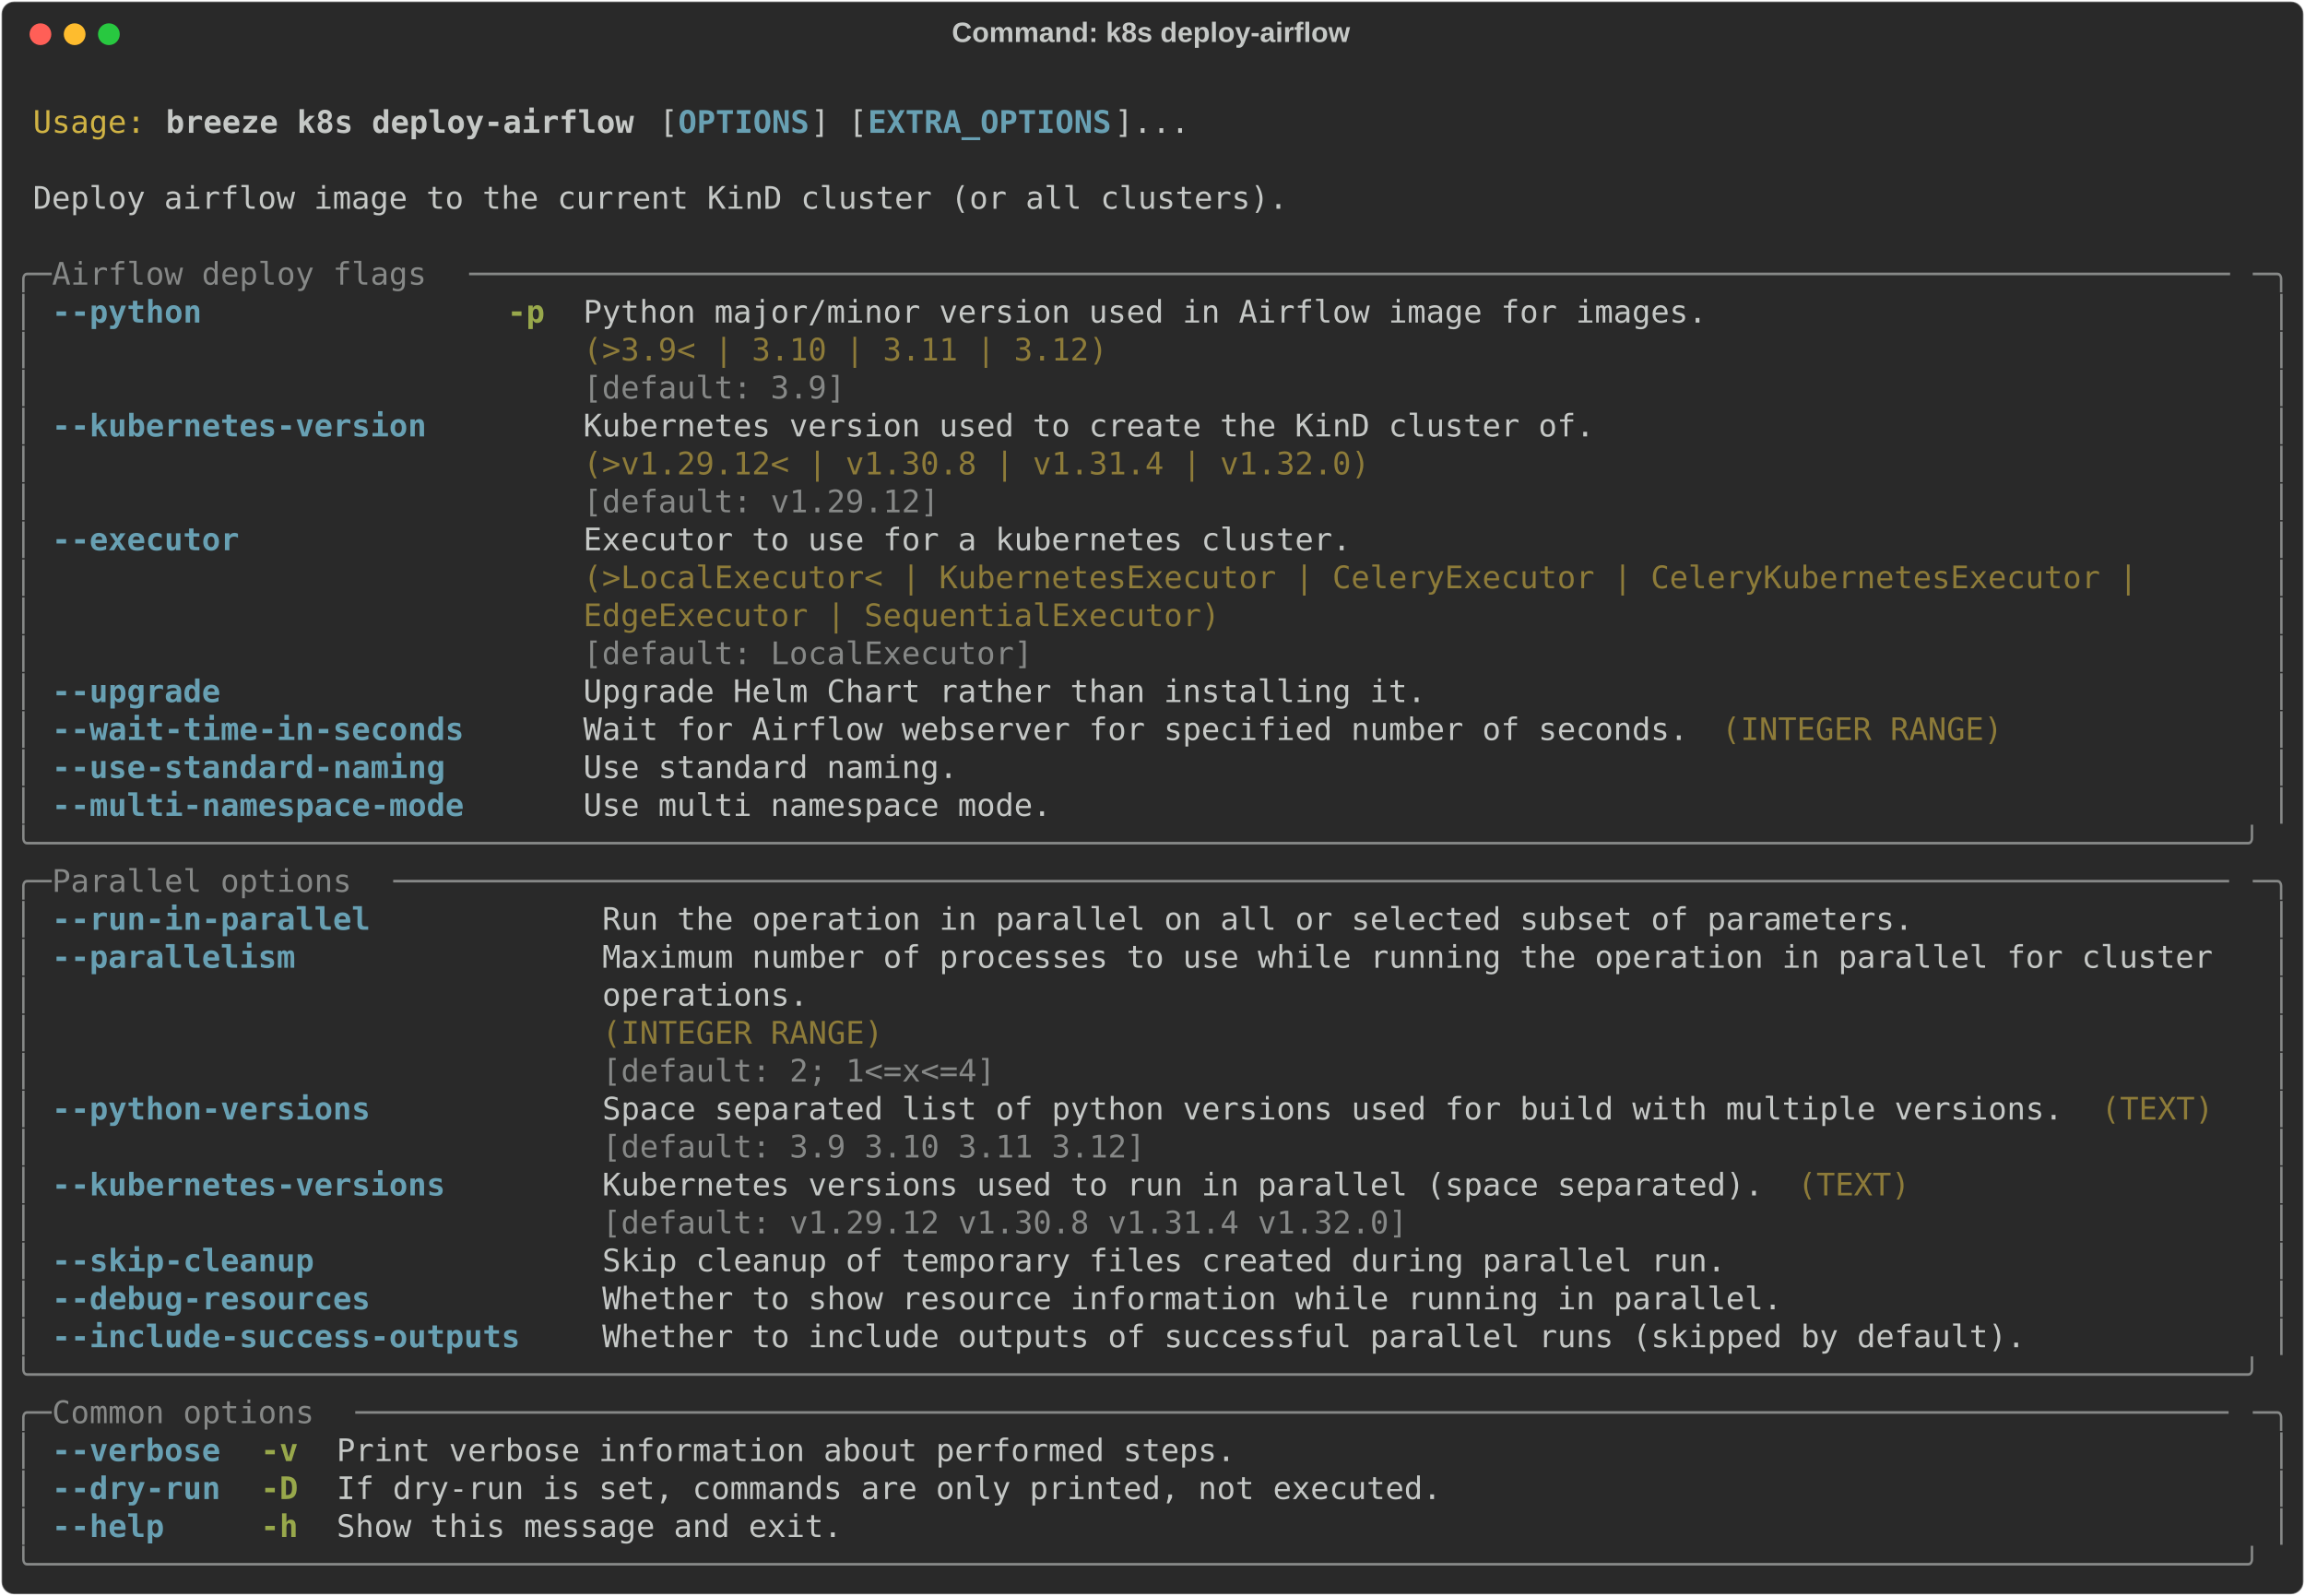
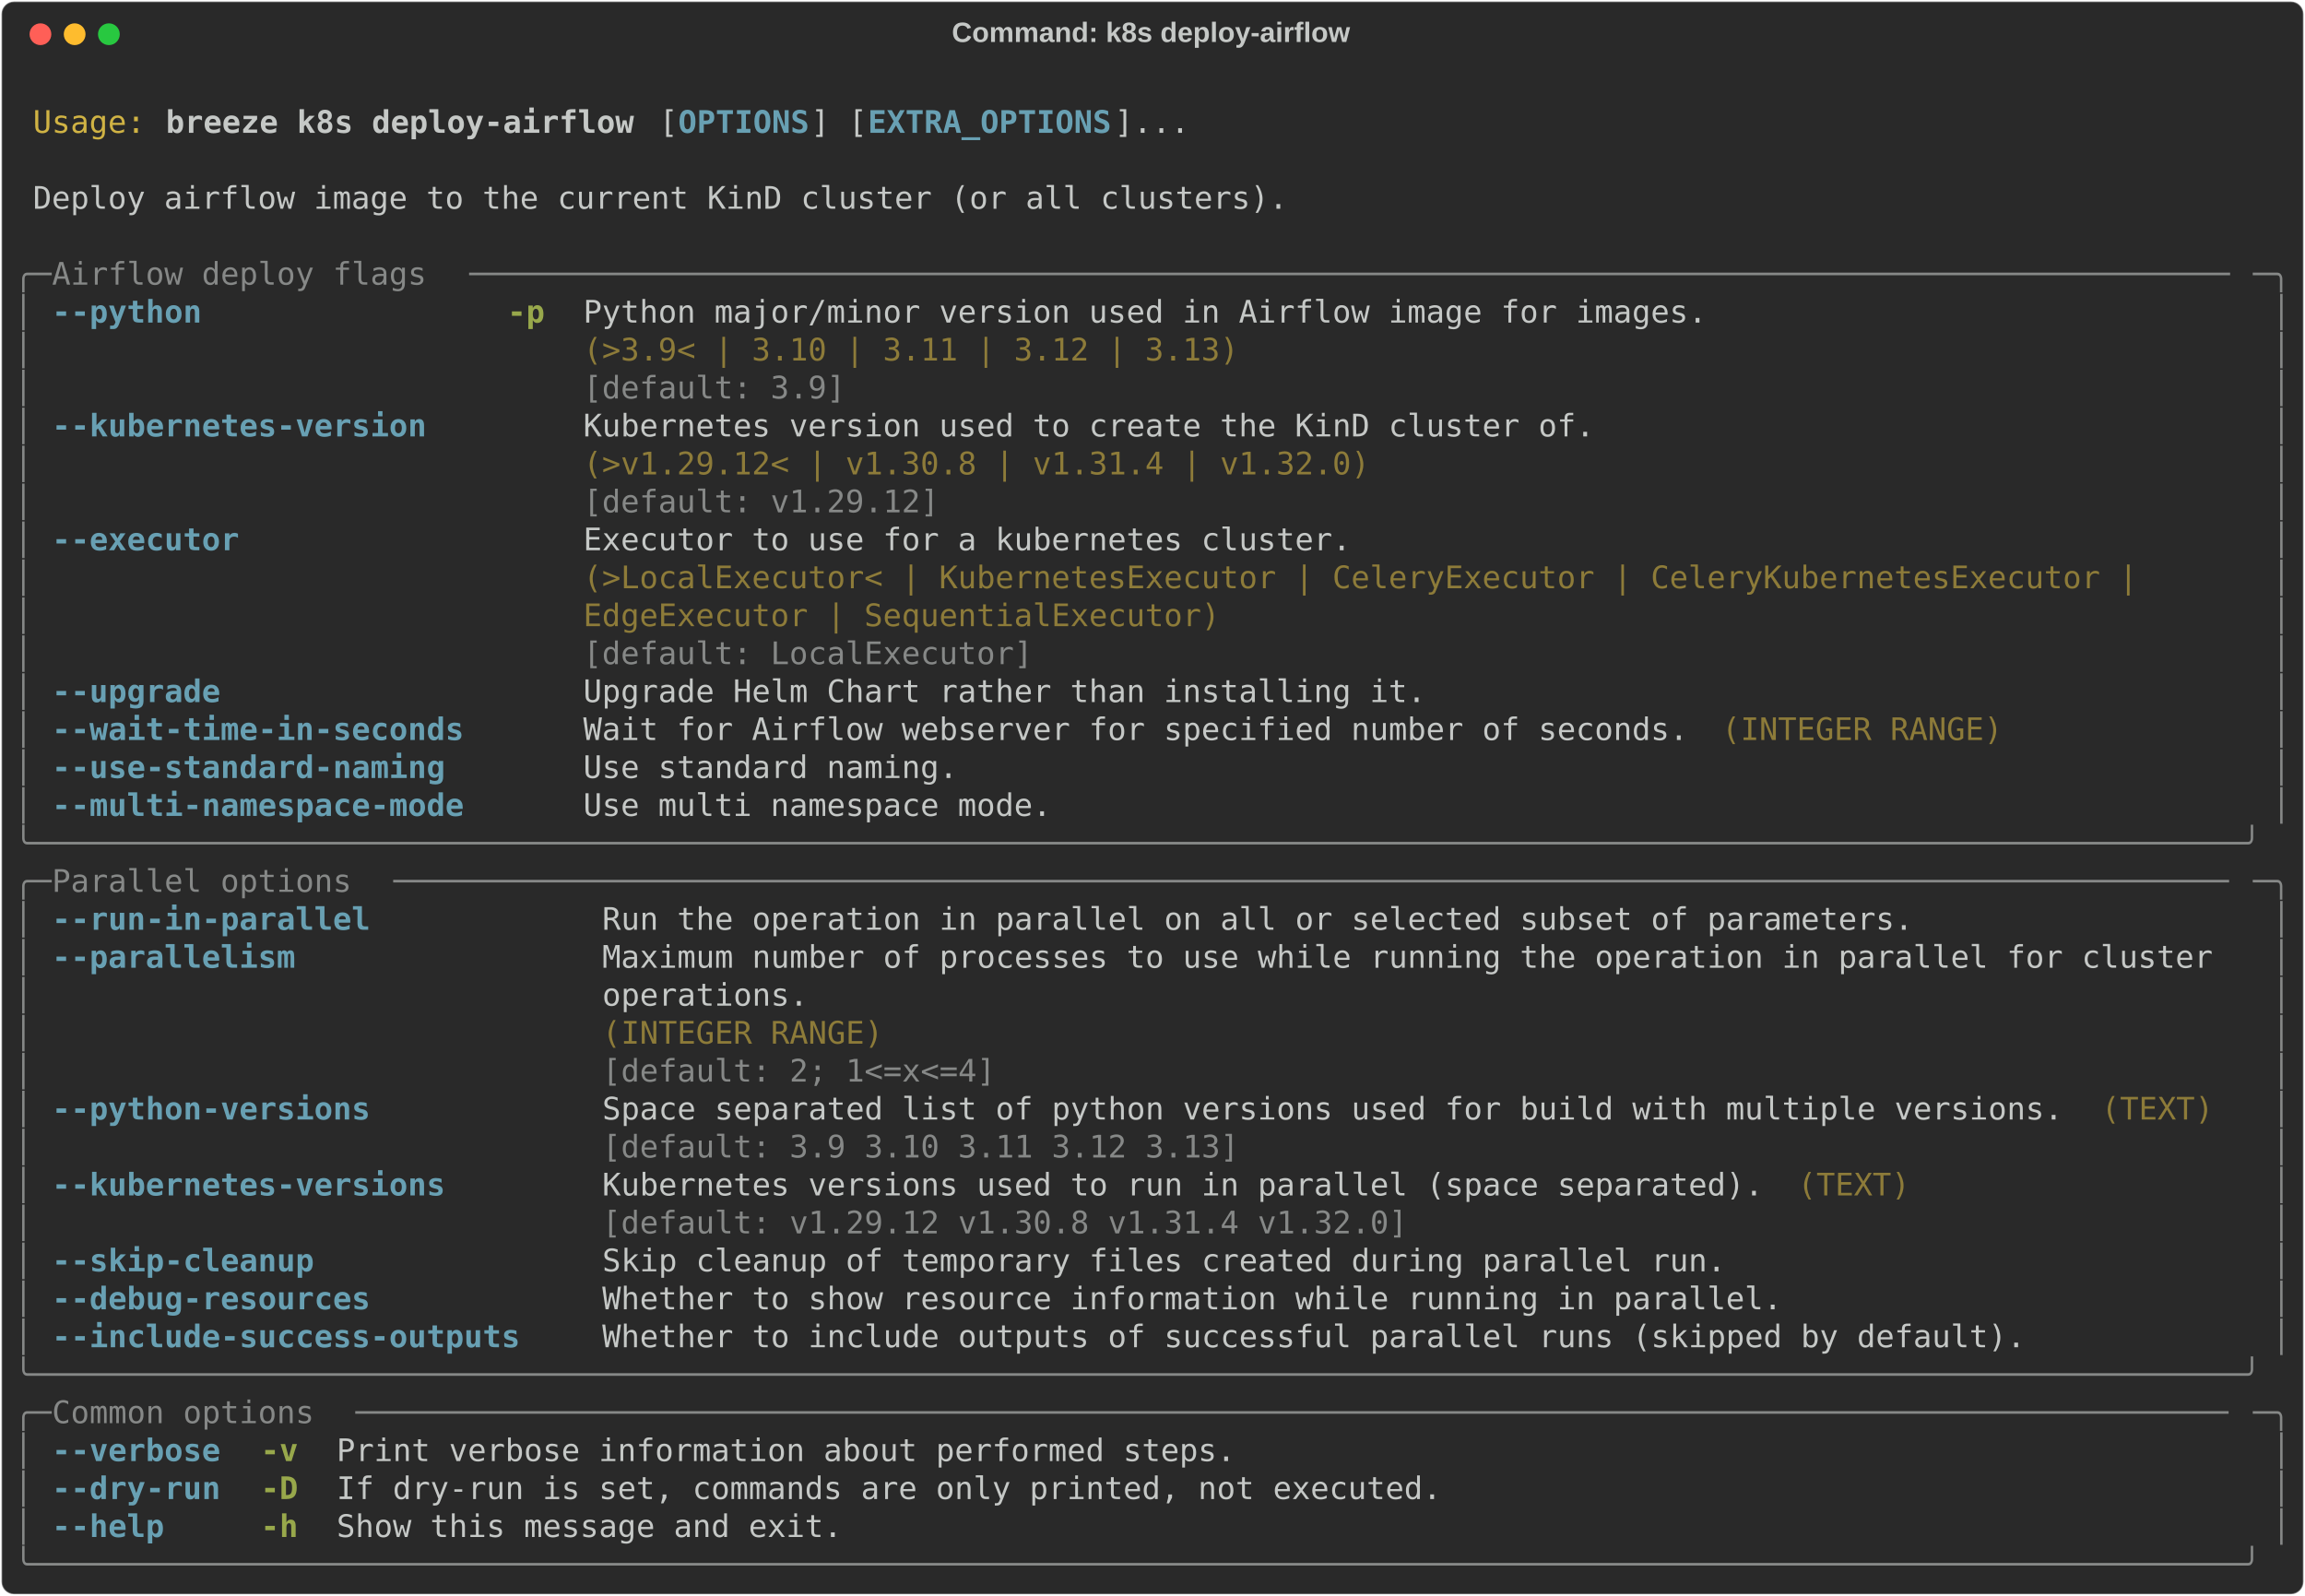
<svg xmlns="http://www.w3.org/2000/svg" class="rich-terminal" viewBox="0 0 1482 1026.0">
  <style>

    @font-face {
        font-family: "Fira Code";
        src: local("FiraCode-Regular"),
                url("https://cdnjs.cloudflare.com/ajax/libs/firacode/6.2.0/woff2/FiraCode-Regular.woff2") format("woff2"),
                url("https://cdnjs.cloudflare.com/ajax/libs/firacode/6.2.0/woff/FiraCode-Regular.woff") format("woff");
        font-style: normal;
        font-weight: 400;
    }
    @font-face {
        font-family: "Fira Code";
        src: local("FiraCode-Bold"),
                url("https://cdnjs.cloudflare.com/ajax/libs/firacode/6.2.0/woff2/FiraCode-Bold.woff2") format("woff2"),
                url("https://cdnjs.cloudflare.com/ajax/libs/firacode/6.2.0/woff/FiraCode-Bold.woff") format("woff");
        font-style: bold;
        font-weight: 700;
    }

    .breeze-k8s-deploy-airflow-matrix {
        font-family: Fira Code, monospace;
        font-size: 20px;
        line-height: 24.4px;
        font-variant-east-asian: full-width;
    }

    .breeze-k8s-deploy-airflow-title {
        font-size: 18px;
        font-weight: bold;
        font-family: arial;
    }

    .breeze-k8s-deploy-airflow-r1 { fill: #c5c8c6 }
.breeze-k8s-deploy-airflow-r2 { fill: #d0b344 }
.breeze-k8s-deploy-airflow-r3 { fill: #c5c8c6;font-weight: bold }
.breeze-k8s-deploy-airflow-r4 { fill: #68a0b3;font-weight: bold }
.breeze-k8s-deploy-airflow-r5 { fill: #868887 }
.breeze-k8s-deploy-airflow-r6 { fill: #98a84b;font-weight: bold }
.breeze-k8s-deploy-airflow-r7 { fill: #8d7b39 }
    </style>
  <defs>
    <clipPath id="breeze-k8s-deploy-airflow-clip-terminal">
      <rect x="0" y="0" width="1463.0" height="975.0" />
    </clipPath>
    <clipPath id="breeze-k8s-deploy-airflow-line-0">
      <rect x="0" y="1.5" width="1464" height="24.65" />
    </clipPath>
    <clipPath id="breeze-k8s-deploy-airflow-line-1">
      <rect x="0" y="25.9" width="1464" height="24.65" />
    </clipPath>
    <clipPath id="breeze-k8s-deploy-airflow-line-2">
      <rect x="0" y="50.3" width="1464" height="24.65" />
    </clipPath>
    <clipPath id="breeze-k8s-deploy-airflow-line-3">
      <rect x="0" y="74.7" width="1464" height="24.65" />
    </clipPath>
    <clipPath id="breeze-k8s-deploy-airflow-line-4">
      <rect x="0" y="99.1" width="1464" height="24.65" />
    </clipPath>
    <clipPath id="breeze-k8s-deploy-airflow-line-5">
      <rect x="0" y="123.5" width="1464" height="24.65" />
    </clipPath>
    <clipPath id="breeze-k8s-deploy-airflow-line-6">
      <rect x="0" y="147.9" width="1464" height="24.65" />
    </clipPath>
    <clipPath id="breeze-k8s-deploy-airflow-line-7">
      <rect x="0" y="172.3" width="1464" height="24.65" />
    </clipPath>
    <clipPath id="breeze-k8s-deploy-airflow-line-8">
      <rect x="0" y="196.7" width="1464" height="24.65" />
    </clipPath>
    <clipPath id="breeze-k8s-deploy-airflow-line-9">
      <rect x="0" y="221.1" width="1464" height="24.65" />
    </clipPath>
    <clipPath id="breeze-k8s-deploy-airflow-line-10">
      <rect x="0" y="245.5" width="1464" height="24.65" />
    </clipPath>
    <clipPath id="breeze-k8s-deploy-airflow-line-11">
      <rect x="0" y="269.9" width="1464" height="24.65" />
    </clipPath>
    <clipPath id="breeze-k8s-deploy-airflow-line-12">
      <rect x="0" y="294.3" width="1464" height="24.65" />
    </clipPath>
    <clipPath id="breeze-k8s-deploy-airflow-line-13">
      <rect x="0" y="318.7" width="1464" height="24.65" />
    </clipPath>
    <clipPath id="breeze-k8s-deploy-airflow-line-14">
      <rect x="0" y="343.1" width="1464" height="24.65" />
    </clipPath>
    <clipPath id="breeze-k8s-deploy-airflow-line-15">
      <rect x="0" y="367.5" width="1464" height="24.65" />
    </clipPath>
    <clipPath id="breeze-k8s-deploy-airflow-line-16">
      <rect x="0" y="391.9" width="1464" height="24.65" />
    </clipPath>
    <clipPath id="breeze-k8s-deploy-airflow-line-17">
      <rect x="0" y="416.3" width="1464" height="24.65" />
    </clipPath>
    <clipPath id="breeze-k8s-deploy-airflow-line-18">
      <rect x="0" y="440.7" width="1464" height="24.65" />
    </clipPath>
    <clipPath id="breeze-k8s-deploy-airflow-line-19">
      <rect x="0" y="465.1" width="1464" height="24.65" />
    </clipPath>
    <clipPath id="breeze-k8s-deploy-airflow-line-20">
      <rect x="0" y="489.5" width="1464" height="24.65" />
    </clipPath>
    <clipPath id="breeze-k8s-deploy-airflow-line-21">
      <rect x="0" y="513.9" width="1464" height="24.65" />
    </clipPath>
    <clipPath id="breeze-k8s-deploy-airflow-line-22">
      <rect x="0" y="538.3" width="1464" height="24.65" />
    </clipPath>
    <clipPath id="breeze-k8s-deploy-airflow-line-23">
      <rect x="0" y="562.7" width="1464" height="24.65" />
    </clipPath>
    <clipPath id="breeze-k8s-deploy-airflow-line-24">
      <rect x="0" y="587.1" width="1464" height="24.65" />
    </clipPath>
    <clipPath id="breeze-k8s-deploy-airflow-line-25">
      <rect x="0" y="611.5" width="1464" height="24.65" />
    </clipPath>
    <clipPath id="breeze-k8s-deploy-airflow-line-26">
      <rect x="0" y="635.9" width="1464" height="24.65" />
    </clipPath>
    <clipPath id="breeze-k8s-deploy-airflow-line-27">
      <rect x="0" y="660.3" width="1464" height="24.65" />
    </clipPath>
    <clipPath id="breeze-k8s-deploy-airflow-line-28">
      <rect x="0" y="684.7" width="1464" height="24.65" />
    </clipPath>
    <clipPath id="breeze-k8s-deploy-airflow-line-29">
      <rect x="0" y="709.1" width="1464" height="24.65" />
    </clipPath>
    <clipPath id="breeze-k8s-deploy-airflow-line-30">
      <rect x="0" y="733.5" width="1464" height="24.65" />
    </clipPath>
    <clipPath id="breeze-k8s-deploy-airflow-line-31">
      <rect x="0" y="757.9" width="1464" height="24.65" />
    </clipPath>
    <clipPath id="breeze-k8s-deploy-airflow-line-32">
      <rect x="0" y="782.3" width="1464" height="24.65" />
    </clipPath>
    <clipPath id="breeze-k8s-deploy-airflow-line-33">
      <rect x="0" y="806.7" width="1464" height="24.65" />
    </clipPath>
    <clipPath id="breeze-k8s-deploy-airflow-line-34">
      <rect x="0" y="831.1" width="1464" height="24.65" />
    </clipPath>
    <clipPath id="breeze-k8s-deploy-airflow-line-35">
      <rect x="0" y="855.5" width="1464" height="24.65" />
    </clipPath>
    <clipPath id="breeze-k8s-deploy-airflow-line-36">
      <rect x="0" y="879.9" width="1464" height="24.65" />
    </clipPath>
    <clipPath id="breeze-k8s-deploy-airflow-line-37">
      <rect x="0" y="904.3" width="1464" height="24.65" />
    </clipPath>
    <clipPath id="breeze-k8s-deploy-airflow-line-38">
      <rect x="0" y="928.7" width="1464" height="24.65" />
    </clipPath>
  </defs>
  <rect fill="#292929" stroke="rgba(255,255,255,0.35)" stroke-width="1" x="1" y="1" width="1480" height="1024" rx="8" />
  <text class="breeze-k8s-deploy-airflow-title" fill="#c5c8c6" text-anchor="middle" x="740" y="27">Command: k8s deploy-airflow</text>
  <g transform="translate(26,22)">
    <circle cx="0" cy="0" r="7" fill="#ff5f57" />
    <circle cx="22" cy="0" r="7" fill="#febc2e" />
    <circle cx="44" cy="0" r="7" fill="#28c840" />
  </g>
  <g transform="translate(9, 41)" clip-path="url(#breeze-k8s-deploy-airflow-clip-terminal)">
    <g class="breeze-k8s-deploy-airflow-matrix">
      <text class="breeze-k8s-deploy-airflow-r1" x="1464" y="20" textLength="12.2" clip-path="url(#breeze-k8s-deploy-airflow-line-0)">
</text>
      <text class="breeze-k8s-deploy-airflow-r2" x="12.2" y="44.4" textLength="73.2" clip-path="url(#breeze-k8s-deploy-airflow-line-1)">Usage:</text>
      <text class="breeze-k8s-deploy-airflow-r3" x="97.6" y="44.4" textLength="305" clip-path="url(#breeze-k8s-deploy-airflow-line-1)">breeze k8s deploy-airflow</text>
      <text class="breeze-k8s-deploy-airflow-r1" x="414.8" y="44.4" textLength="12.2" clip-path="url(#breeze-k8s-deploy-airflow-line-1)">[</text>
      <text class="breeze-k8s-deploy-airflow-r4" x="427" y="44.4" textLength="85.4" clip-path="url(#breeze-k8s-deploy-airflow-line-1)">OPTIONS</text>
      <text class="breeze-k8s-deploy-airflow-r1" x="512.4" y="44.4" textLength="36.6" clip-path="url(#breeze-k8s-deploy-airflow-line-1)">] [</text>
      <text class="breeze-k8s-deploy-airflow-r4" x="549" y="44.4" textLength="158.6" clip-path="url(#breeze-k8s-deploy-airflow-line-1)">EXTRA_OPTIONS</text>
      <text class="breeze-k8s-deploy-airflow-r1" x="707.6" y="44.4" textLength="48.8" clip-path="url(#breeze-k8s-deploy-airflow-line-1)">]...</text>
      <text class="breeze-k8s-deploy-airflow-r1" x="1464" y="44.4" textLength="12.2" clip-path="url(#breeze-k8s-deploy-airflow-line-1)">
</text>
      <text class="breeze-k8s-deploy-airflow-r1" x="1464" y="68.8" textLength="12.2" clip-path="url(#breeze-k8s-deploy-airflow-line-2)">
</text>
      <text class="breeze-k8s-deploy-airflow-r1" x="12.2" y="93.2" textLength="817.4" clip-path="url(#breeze-k8s-deploy-airflow-line-3)">Deploy airflow image to the current KinD cluster (or all clusters).</text>
      <text class="breeze-k8s-deploy-airflow-r1" x="1464" y="93.2" textLength="12.2" clip-path="url(#breeze-k8s-deploy-airflow-line-3)">
</text>
      <text class="breeze-k8s-deploy-airflow-r1" x="1464" y="117.6" textLength="12.2" clip-path="url(#breeze-k8s-deploy-airflow-line-4)">
</text>
      <text class="breeze-k8s-deploy-airflow-r5" x="0" y="142" textLength="24.4" clip-path="url(#breeze-k8s-deploy-airflow-line-5)">╭─</text>
      <text class="breeze-k8s-deploy-airflow-r5" x="24.4" y="142" textLength="268.4" clip-path="url(#breeze-k8s-deploy-airflow-line-5)"> Airflow deploy flags </text>
      <text class="breeze-k8s-deploy-airflow-r5" x="292.8" y="142" textLength="1146.8" clip-path="url(#breeze-k8s-deploy-airflow-line-5)">──────────────────────────────────────────────────────────────────────────────────────────────</text>
      <text class="breeze-k8s-deploy-airflow-r5" x="1439.6" y="142" textLength="24.4" clip-path="url(#breeze-k8s-deploy-airflow-line-5)">─╮</text>
      <text class="breeze-k8s-deploy-airflow-r1" x="1464" y="142" textLength="12.2" clip-path="url(#breeze-k8s-deploy-airflow-line-5)">
</text>
      <text class="breeze-k8s-deploy-airflow-r5" x="0" y="166.4" textLength="12.2" clip-path="url(#breeze-k8s-deploy-airflow-line-6)">│</text>
      <text class="breeze-k8s-deploy-airflow-r4" x="24.4" y="166.4" textLength="97.6" clip-path="url(#breeze-k8s-deploy-airflow-line-6)">--python</text>
      <text class="breeze-k8s-deploy-airflow-r6" x="317.2" y="166.4" textLength="24.4" clip-path="url(#breeze-k8s-deploy-airflow-line-6)">-p</text>
      <text class="breeze-k8s-deploy-airflow-r1" x="366" y="166.4" textLength="732" clip-path="url(#breeze-k8s-deploy-airflow-line-6)">Python major/minor version used in Airflow image for images.</text>
      <text class="breeze-k8s-deploy-airflow-r5" x="1451.8" y="166.4" textLength="12.2" clip-path="url(#breeze-k8s-deploy-airflow-line-6)">│</text>
      <text class="breeze-k8s-deploy-airflow-r1" x="1464" y="166.4" textLength="12.2" clip-path="url(#breeze-k8s-deploy-airflow-line-6)">
</text>
      <text class="breeze-k8s-deploy-airflow-r5" x="0" y="190.8" textLength="12.2" clip-path="url(#breeze-k8s-deploy-airflow-line-7)">│</text>
-       <text class="breeze-k8s-deploy-airflow-r7" x="366" y="190.8" textLength="732" clip-path="url(#breeze-k8s-deploy-airflow-line-7)">(&gt;3.9&lt; | 3.10 | 3.11 | 3.12)                                </text>
+       <text class="breeze-k8s-deploy-airflow-r7" x="366" y="190.8" textLength="732" clip-path="url(#breeze-k8s-deploy-airflow-line-7)">(&gt;3.9&lt; | 3.10 | 3.11 | 3.12 | 3.13)                         </text>
      <text class="breeze-k8s-deploy-airflow-r5" x="1451.8" y="190.8" textLength="12.2" clip-path="url(#breeze-k8s-deploy-airflow-line-7)">│</text>
      <text class="breeze-k8s-deploy-airflow-r1" x="1464" y="190.8" textLength="12.2" clip-path="url(#breeze-k8s-deploy-airflow-line-7)">
</text>
      <text class="breeze-k8s-deploy-airflow-r5" x="0" y="215.2" textLength="12.2" clip-path="url(#breeze-k8s-deploy-airflow-line-8)">│</text>
      <text class="breeze-k8s-deploy-airflow-r5" x="366" y="215.2" textLength="732" clip-path="url(#breeze-k8s-deploy-airflow-line-8)">[default: 3.9]                                              </text>
      <text class="breeze-k8s-deploy-airflow-r5" x="1451.8" y="215.2" textLength="12.2" clip-path="url(#breeze-k8s-deploy-airflow-line-8)">│</text>
      <text class="breeze-k8s-deploy-airflow-r1" x="1464" y="215.2" textLength="12.2" clip-path="url(#breeze-k8s-deploy-airflow-line-8)">
</text>
      <text class="breeze-k8s-deploy-airflow-r5" x="0" y="239.6" textLength="12.2" clip-path="url(#breeze-k8s-deploy-airflow-line-9)">│</text>
      <text class="breeze-k8s-deploy-airflow-r4" x="24.4" y="239.6" textLength="244" clip-path="url(#breeze-k8s-deploy-airflow-line-9)">--kubernetes-version</text>
      <text class="breeze-k8s-deploy-airflow-r1" x="366" y="239.6" textLength="658.8" clip-path="url(#breeze-k8s-deploy-airflow-line-9)">Kubernetes version used to create the KinD cluster of.</text>
      <text class="breeze-k8s-deploy-airflow-r5" x="1451.8" y="239.6" textLength="12.2" clip-path="url(#breeze-k8s-deploy-airflow-line-9)">│</text>
      <text class="breeze-k8s-deploy-airflow-r1" x="1464" y="239.6" textLength="12.2" clip-path="url(#breeze-k8s-deploy-airflow-line-9)">
</text>
      <text class="breeze-k8s-deploy-airflow-r5" x="0" y="264" textLength="12.2" clip-path="url(#breeze-k8s-deploy-airflow-line-10)">│</text>
      <text class="breeze-k8s-deploy-airflow-r7" x="366" y="264" textLength="658.8" clip-path="url(#breeze-k8s-deploy-airflow-line-10)">(&gt;v1.29.12&lt; | v1.30.8 | v1.31.4 | v1.32.0)            </text>
      <text class="breeze-k8s-deploy-airflow-r5" x="1451.8" y="264" textLength="12.2" clip-path="url(#breeze-k8s-deploy-airflow-line-10)">│</text>
      <text class="breeze-k8s-deploy-airflow-r1" x="1464" y="264" textLength="12.2" clip-path="url(#breeze-k8s-deploy-airflow-line-10)">
</text>
      <text class="breeze-k8s-deploy-airflow-r5" x="0" y="288.4" textLength="12.2" clip-path="url(#breeze-k8s-deploy-airflow-line-11)">│</text>
      <text class="breeze-k8s-deploy-airflow-r5" x="366" y="288.4" textLength="658.8" clip-path="url(#breeze-k8s-deploy-airflow-line-11)">[default: v1.29.12]                                   </text>
      <text class="breeze-k8s-deploy-airflow-r5" x="1451.8" y="288.4" textLength="12.2" clip-path="url(#breeze-k8s-deploy-airflow-line-11)">│</text>
      <text class="breeze-k8s-deploy-airflow-r1" x="1464" y="288.4" textLength="12.2" clip-path="url(#breeze-k8s-deploy-airflow-line-11)">
</text>
      <text class="breeze-k8s-deploy-airflow-r5" x="0" y="312.8" textLength="12.2" clip-path="url(#breeze-k8s-deploy-airflow-line-12)">│</text>
      <text class="breeze-k8s-deploy-airflow-r4" x="24.4" y="312.8" textLength="122" clip-path="url(#breeze-k8s-deploy-airflow-line-12)">--executor</text>
      <text class="breeze-k8s-deploy-airflow-r1" x="366" y="312.8" textLength="1073.6" clip-path="url(#breeze-k8s-deploy-airflow-line-12)">Executor to use for a kubernetes cluster.                                               </text>
      <text class="breeze-k8s-deploy-airflow-r5" x="1451.8" y="312.8" textLength="12.2" clip-path="url(#breeze-k8s-deploy-airflow-line-12)">│</text>
      <text class="breeze-k8s-deploy-airflow-r1" x="1464" y="312.8" textLength="12.2" clip-path="url(#breeze-k8s-deploy-airflow-line-12)">
</text>
      <text class="breeze-k8s-deploy-airflow-r5" x="0" y="337.2" textLength="12.2" clip-path="url(#breeze-k8s-deploy-airflow-line-13)">│</text>
      <text class="breeze-k8s-deploy-airflow-r7" x="366" y="337.2" textLength="1073.6" clip-path="url(#breeze-k8s-deploy-airflow-line-13)">(&gt;LocalExecutor&lt; | KubernetesExecutor | CeleryExecutor | CeleryKubernetesExecutor |     </text>
      <text class="breeze-k8s-deploy-airflow-r5" x="1451.8" y="337.2" textLength="12.2" clip-path="url(#breeze-k8s-deploy-airflow-line-13)">│</text>
      <text class="breeze-k8s-deploy-airflow-r1" x="1464" y="337.2" textLength="12.2" clip-path="url(#breeze-k8s-deploy-airflow-line-13)">
</text>
      <text class="breeze-k8s-deploy-airflow-r5" x="0" y="361.6" textLength="12.2" clip-path="url(#breeze-k8s-deploy-airflow-line-14)">│</text>
      <text class="breeze-k8s-deploy-airflow-r7" x="366" y="361.6" textLength="1073.6" clip-path="url(#breeze-k8s-deploy-airflow-line-14)">EdgeExecutor | SequentialExecutor)                                                      </text>
      <text class="breeze-k8s-deploy-airflow-r5" x="1451.8" y="361.6" textLength="12.2" clip-path="url(#breeze-k8s-deploy-airflow-line-14)">│</text>
      <text class="breeze-k8s-deploy-airflow-r1" x="1464" y="361.6" textLength="12.2" clip-path="url(#breeze-k8s-deploy-airflow-line-14)">
</text>
      <text class="breeze-k8s-deploy-airflow-r5" x="0" y="386" textLength="12.2" clip-path="url(#breeze-k8s-deploy-airflow-line-15)">│</text>
      <text class="breeze-k8s-deploy-airflow-r5" x="366" y="386" textLength="1073.6" clip-path="url(#breeze-k8s-deploy-airflow-line-15)">[default: LocalExecutor]                                                                </text>
      <text class="breeze-k8s-deploy-airflow-r5" x="1451.8" y="386" textLength="12.2" clip-path="url(#breeze-k8s-deploy-airflow-line-15)">│</text>
      <text class="breeze-k8s-deploy-airflow-r1" x="1464" y="386" textLength="12.2" clip-path="url(#breeze-k8s-deploy-airflow-line-15)">
</text>
      <text class="breeze-k8s-deploy-airflow-r5" x="0" y="410.4" textLength="12.2" clip-path="url(#breeze-k8s-deploy-airflow-line-16)">│</text>
      <text class="breeze-k8s-deploy-airflow-r4" x="24.4" y="410.4" textLength="109.8" clip-path="url(#breeze-k8s-deploy-airflow-line-16)">--upgrade</text>
      <text class="breeze-k8s-deploy-airflow-r1" x="366" y="410.4" textLength="549" clip-path="url(#breeze-k8s-deploy-airflow-line-16)">Upgrade Helm Chart rather than installing it.</text>
      <text class="breeze-k8s-deploy-airflow-r5" x="1451.8" y="410.4" textLength="12.2" clip-path="url(#breeze-k8s-deploy-airflow-line-16)">│</text>
      <text class="breeze-k8s-deploy-airflow-r1" x="1464" y="410.4" textLength="12.2" clip-path="url(#breeze-k8s-deploy-airflow-line-16)">
</text>
      <text class="breeze-k8s-deploy-airflow-r5" x="0" y="434.8" textLength="12.2" clip-path="url(#breeze-k8s-deploy-airflow-line-17)">│</text>
      <text class="breeze-k8s-deploy-airflow-r4" x="24.4" y="434.8" textLength="268.4" clip-path="url(#breeze-k8s-deploy-airflow-line-17)">--wait-time-in-seconds</text>
      <text class="breeze-k8s-deploy-airflow-r1" x="366" y="434.8" textLength="719.8" clip-path="url(#breeze-k8s-deploy-airflow-line-17)">Wait for Airflow webserver for specified number of seconds.</text>
      <text class="breeze-k8s-deploy-airflow-r7" x="1098" y="434.8" textLength="183" clip-path="url(#breeze-k8s-deploy-airflow-line-17)">(INTEGER RANGE)</text>
      <text class="breeze-k8s-deploy-airflow-r5" x="1451.8" y="434.8" textLength="12.2" clip-path="url(#breeze-k8s-deploy-airflow-line-17)">│</text>
      <text class="breeze-k8s-deploy-airflow-r1" x="1464" y="434.8" textLength="12.2" clip-path="url(#breeze-k8s-deploy-airflow-line-17)">
</text>
      <text class="breeze-k8s-deploy-airflow-r5" x="0" y="459.2" textLength="12.2" clip-path="url(#breeze-k8s-deploy-airflow-line-18)">│</text>
      <text class="breeze-k8s-deploy-airflow-r4" x="24.4" y="459.2" textLength="256.2" clip-path="url(#breeze-k8s-deploy-airflow-line-18)">--use-standard-naming</text>
      <text class="breeze-k8s-deploy-airflow-r1" x="366" y="459.2" textLength="244" clip-path="url(#breeze-k8s-deploy-airflow-line-18)">Use standard naming.</text>
      <text class="breeze-k8s-deploy-airflow-r5" x="1451.8" y="459.2" textLength="12.2" clip-path="url(#breeze-k8s-deploy-airflow-line-18)">│</text>
      <text class="breeze-k8s-deploy-airflow-r1" x="1464" y="459.2" textLength="12.2" clip-path="url(#breeze-k8s-deploy-airflow-line-18)">
</text>
      <text class="breeze-k8s-deploy-airflow-r5" x="0" y="483.6" textLength="12.2" clip-path="url(#breeze-k8s-deploy-airflow-line-19)">│</text>
      <text class="breeze-k8s-deploy-airflow-r4" x="24.4" y="483.6" textLength="268.4" clip-path="url(#breeze-k8s-deploy-airflow-line-19)">--multi-namespace-mode</text>
      <text class="breeze-k8s-deploy-airflow-r1" x="366" y="483.6" textLength="305" clip-path="url(#breeze-k8s-deploy-airflow-line-19)">Use multi namespace mode.</text>
      <text class="breeze-k8s-deploy-airflow-r5" x="1451.8" y="483.6" textLength="12.2" clip-path="url(#breeze-k8s-deploy-airflow-line-19)">│</text>
      <text class="breeze-k8s-deploy-airflow-r1" x="1464" y="483.6" textLength="12.2" clip-path="url(#breeze-k8s-deploy-airflow-line-19)">
</text>
      <text class="breeze-k8s-deploy-airflow-r5" x="0" y="508" textLength="1464" clip-path="url(#breeze-k8s-deploy-airflow-line-20)">╰──────────────────────────────────────────────────────────────────────────────────────────────────────────────────────╯</text>
      <text class="breeze-k8s-deploy-airflow-r1" x="1464" y="508" textLength="12.2" clip-path="url(#breeze-k8s-deploy-airflow-line-20)">
</text>
      <text class="breeze-k8s-deploy-airflow-r5" x="0" y="532.4" textLength="24.4" clip-path="url(#breeze-k8s-deploy-airflow-line-21)">╭─</text>
      <text class="breeze-k8s-deploy-airflow-r5" x="24.4" y="532.4" textLength="219.6" clip-path="url(#breeze-k8s-deploy-airflow-line-21)"> Parallel options </text>
      <text class="breeze-k8s-deploy-airflow-r5" x="244" y="532.4" textLength="1195.6" clip-path="url(#breeze-k8s-deploy-airflow-line-21)">──────────────────────────────────────────────────────────────────────────────────────────────────</text>
      <text class="breeze-k8s-deploy-airflow-r5" x="1439.6" y="532.4" textLength="24.4" clip-path="url(#breeze-k8s-deploy-airflow-line-21)">─╮</text>
      <text class="breeze-k8s-deploy-airflow-r1" x="1464" y="532.4" textLength="12.2" clip-path="url(#breeze-k8s-deploy-airflow-line-21)">
</text>
      <text class="breeze-k8s-deploy-airflow-r5" x="0" y="556.8" textLength="12.2" clip-path="url(#breeze-k8s-deploy-airflow-line-22)">│</text>
      <text class="breeze-k8s-deploy-airflow-r4" x="24.4" y="556.8" textLength="207.4" clip-path="url(#breeze-k8s-deploy-airflow-line-22)">--run-in-parallel</text>
      <text class="breeze-k8s-deploy-airflow-r1" x="378.2" y="556.8" textLength="854" clip-path="url(#breeze-k8s-deploy-airflow-line-22)">Run the operation in parallel on all or selected subset of parameters.</text>
      <text class="breeze-k8s-deploy-airflow-r5" x="1451.8" y="556.8" textLength="12.2" clip-path="url(#breeze-k8s-deploy-airflow-line-22)">│</text>
      <text class="breeze-k8s-deploy-airflow-r1" x="1464" y="556.8" textLength="12.2" clip-path="url(#breeze-k8s-deploy-airflow-line-22)">
</text>
      <text class="breeze-k8s-deploy-airflow-r5" x="0" y="581.2" textLength="12.2" clip-path="url(#breeze-k8s-deploy-airflow-line-23)">│</text>
      <text class="breeze-k8s-deploy-airflow-r4" x="24.4" y="581.2" textLength="158.6" clip-path="url(#breeze-k8s-deploy-airflow-line-23)">--parallelism</text>
      <text class="breeze-k8s-deploy-airflow-r1" x="378.2" y="581.2" textLength="1061.4" clip-path="url(#breeze-k8s-deploy-airflow-line-23)">Maximum number of processes to use while running the operation in parallel for cluster </text>
      <text class="breeze-k8s-deploy-airflow-r5" x="1451.8" y="581.2" textLength="12.2" clip-path="url(#breeze-k8s-deploy-airflow-line-23)">│</text>
      <text class="breeze-k8s-deploy-airflow-r1" x="1464" y="581.2" textLength="12.2" clip-path="url(#breeze-k8s-deploy-airflow-line-23)">
</text>
      <text class="breeze-k8s-deploy-airflow-r5" x="0" y="605.6" textLength="12.2" clip-path="url(#breeze-k8s-deploy-airflow-line-24)">│</text>
      <text class="breeze-k8s-deploy-airflow-r1" x="378.2" y="605.6" textLength="1061.4" clip-path="url(#breeze-k8s-deploy-airflow-line-24)">operations.                                                                            </text>
      <text class="breeze-k8s-deploy-airflow-r5" x="1451.8" y="605.6" textLength="12.2" clip-path="url(#breeze-k8s-deploy-airflow-line-24)">│</text>
      <text class="breeze-k8s-deploy-airflow-r1" x="1464" y="605.6" textLength="12.2" clip-path="url(#breeze-k8s-deploy-airflow-line-24)">
</text>
      <text class="breeze-k8s-deploy-airflow-r5" x="0" y="630" textLength="12.2" clip-path="url(#breeze-k8s-deploy-airflow-line-25)">│</text>
      <text class="breeze-k8s-deploy-airflow-r7" x="378.2" y="630" textLength="1061.4" clip-path="url(#breeze-k8s-deploy-airflow-line-25)">(INTEGER RANGE)                                                                        </text>
      <text class="breeze-k8s-deploy-airflow-r5" x="1451.8" y="630" textLength="12.2" clip-path="url(#breeze-k8s-deploy-airflow-line-25)">│</text>
      <text class="breeze-k8s-deploy-airflow-r1" x="1464" y="630" textLength="12.2" clip-path="url(#breeze-k8s-deploy-airflow-line-25)">
</text>
      <text class="breeze-k8s-deploy-airflow-r5" x="0" y="654.4" textLength="12.2" clip-path="url(#breeze-k8s-deploy-airflow-line-26)">│</text>
      <text class="breeze-k8s-deploy-airflow-r5" x="378.2" y="654.4" textLength="1061.4" clip-path="url(#breeze-k8s-deploy-airflow-line-26)">[default: 2; 1&lt;=x&lt;=4]                                                                  </text>
      <text class="breeze-k8s-deploy-airflow-r5" x="1451.8" y="654.4" textLength="12.2" clip-path="url(#breeze-k8s-deploy-airflow-line-26)">│</text>
      <text class="breeze-k8s-deploy-airflow-r1" x="1464" y="654.4" textLength="12.2" clip-path="url(#breeze-k8s-deploy-airflow-line-26)">
</text>
      <text class="breeze-k8s-deploy-airflow-r5" x="0" y="678.8" textLength="12.2" clip-path="url(#breeze-k8s-deploy-airflow-line-27)">│</text>
      <text class="breeze-k8s-deploy-airflow-r4" x="24.4" y="678.8" textLength="207.4" clip-path="url(#breeze-k8s-deploy-airflow-line-27)">--python-versions</text>
      <text class="breeze-k8s-deploy-airflow-r1" x="378.2" y="678.8" textLength="951.6" clip-path="url(#breeze-k8s-deploy-airflow-line-27)">Space separated list of python versions used for build with multiple versions.</text>
      <text class="breeze-k8s-deploy-airflow-r7" x="1342" y="678.8" textLength="73.2" clip-path="url(#breeze-k8s-deploy-airflow-line-27)">(TEXT)</text>
      <text class="breeze-k8s-deploy-airflow-r5" x="1451.8" y="678.8" textLength="12.2" clip-path="url(#breeze-k8s-deploy-airflow-line-27)">│</text>
      <text class="breeze-k8s-deploy-airflow-r1" x="1464" y="678.8" textLength="12.2" clip-path="url(#breeze-k8s-deploy-airflow-line-27)">
</text>
      <text class="breeze-k8s-deploy-airflow-r5" x="0" y="703.2" textLength="12.2" clip-path="url(#breeze-k8s-deploy-airflow-line-28)">│</text>
-       <text class="breeze-k8s-deploy-airflow-r5" x="378.2" y="703.2" textLength="951.6" clip-path="url(#breeze-k8s-deploy-airflow-line-28)">[default: 3.9 3.10 3.11 3.12]                                                 </text>
+       <text class="breeze-k8s-deploy-airflow-r5" x="378.2" y="703.2" textLength="951.6" clip-path="url(#breeze-k8s-deploy-airflow-line-28)">[default: 3.9 3.10 3.11 3.12 3.13]                                            </text>
      <text class="breeze-k8s-deploy-airflow-r5" x="1451.8" y="703.2" textLength="12.2" clip-path="url(#breeze-k8s-deploy-airflow-line-28)">│</text>
      <text class="breeze-k8s-deploy-airflow-r1" x="1464" y="703.2" textLength="12.2" clip-path="url(#breeze-k8s-deploy-airflow-line-28)">
</text>
      <text class="breeze-k8s-deploy-airflow-r5" x="0" y="727.6" textLength="12.2" clip-path="url(#breeze-k8s-deploy-airflow-line-29)">│</text>
      <text class="breeze-k8s-deploy-airflow-r4" x="24.4" y="727.6" textLength="256.2" clip-path="url(#breeze-k8s-deploy-airflow-line-29)">--kubernetes-versions</text>
      <text class="breeze-k8s-deploy-airflow-r1" x="378.2" y="727.6" textLength="756.4" clip-path="url(#breeze-k8s-deploy-airflow-line-29)">Kubernetes versions used to run in parallel (space separated).</text>
      <text class="breeze-k8s-deploy-airflow-r7" x="1146.8" y="727.6" textLength="73.2" clip-path="url(#breeze-k8s-deploy-airflow-line-29)">(TEXT)</text>
      <text class="breeze-k8s-deploy-airflow-r5" x="1451.8" y="727.6" textLength="12.2" clip-path="url(#breeze-k8s-deploy-airflow-line-29)">│</text>
      <text class="breeze-k8s-deploy-airflow-r1" x="1464" y="727.6" textLength="12.2" clip-path="url(#breeze-k8s-deploy-airflow-line-29)">
</text>
      <text class="breeze-k8s-deploy-airflow-r5" x="0" y="752" textLength="12.2" clip-path="url(#breeze-k8s-deploy-airflow-line-30)">│</text>
      <text class="breeze-k8s-deploy-airflow-r5" x="378.2" y="752" textLength="756.4" clip-path="url(#breeze-k8s-deploy-airflow-line-30)">[default: v1.29.12 v1.30.8 v1.31.4 v1.32.0]                   </text>
      <text class="breeze-k8s-deploy-airflow-r5" x="1451.8" y="752" textLength="12.2" clip-path="url(#breeze-k8s-deploy-airflow-line-30)">│</text>
      <text class="breeze-k8s-deploy-airflow-r1" x="1464" y="752" textLength="12.2" clip-path="url(#breeze-k8s-deploy-airflow-line-30)">
</text>
      <text class="breeze-k8s-deploy-airflow-r5" x="0" y="776.4" textLength="12.2" clip-path="url(#breeze-k8s-deploy-airflow-line-31)">│</text>
      <text class="breeze-k8s-deploy-airflow-r4" x="24.4" y="776.4" textLength="170.8" clip-path="url(#breeze-k8s-deploy-airflow-line-31)">--skip-cleanup</text>
      <text class="breeze-k8s-deploy-airflow-r1" x="378.2" y="776.4" textLength="732" clip-path="url(#breeze-k8s-deploy-airflow-line-31)">Skip cleanup of temporary files created during parallel run.</text>
      <text class="breeze-k8s-deploy-airflow-r5" x="1451.8" y="776.4" textLength="12.2" clip-path="url(#breeze-k8s-deploy-airflow-line-31)">│</text>
      <text class="breeze-k8s-deploy-airflow-r1" x="1464" y="776.4" textLength="12.2" clip-path="url(#breeze-k8s-deploy-airflow-line-31)">
</text>
      <text class="breeze-k8s-deploy-airflow-r5" x="0" y="800.8" textLength="12.2" clip-path="url(#breeze-k8s-deploy-airflow-line-32)">│</text>
      <text class="breeze-k8s-deploy-airflow-r4" x="24.4" y="800.8" textLength="207.4" clip-path="url(#breeze-k8s-deploy-airflow-line-32)">--debug-resources</text>
      <text class="breeze-k8s-deploy-airflow-r1" x="378.2" y="800.8" textLength="768.6" clip-path="url(#breeze-k8s-deploy-airflow-line-32)">Whether to show resource information while running in parallel.</text>
      <text class="breeze-k8s-deploy-airflow-r5" x="1451.8" y="800.8" textLength="12.2" clip-path="url(#breeze-k8s-deploy-airflow-line-32)">│</text>
      <text class="breeze-k8s-deploy-airflow-r1" x="1464" y="800.8" textLength="12.2" clip-path="url(#breeze-k8s-deploy-airflow-line-32)">
</text>
      <text class="breeze-k8s-deploy-airflow-r5" x="0" y="825.2" textLength="12.2" clip-path="url(#breeze-k8s-deploy-airflow-line-33)">│</text>
      <text class="breeze-k8s-deploy-airflow-r4" x="24.4" y="825.2" textLength="305" clip-path="url(#breeze-k8s-deploy-airflow-line-33)">--include-success-outputs</text>
      <text class="breeze-k8s-deploy-airflow-r1" x="378.2" y="825.2" textLength="927.2" clip-path="url(#breeze-k8s-deploy-airflow-line-33)">Whether to include outputs of successful parallel runs (skipped by default).</text>
      <text class="breeze-k8s-deploy-airflow-r5" x="1451.8" y="825.2" textLength="12.2" clip-path="url(#breeze-k8s-deploy-airflow-line-33)">│</text>
      <text class="breeze-k8s-deploy-airflow-r1" x="1464" y="825.2" textLength="12.2" clip-path="url(#breeze-k8s-deploy-airflow-line-33)">
</text>
      <text class="breeze-k8s-deploy-airflow-r5" x="0" y="849.6" textLength="1464" clip-path="url(#breeze-k8s-deploy-airflow-line-34)">╰──────────────────────────────────────────────────────────────────────────────────────────────────────────────────────╯</text>
      <text class="breeze-k8s-deploy-airflow-r1" x="1464" y="849.6" textLength="12.2" clip-path="url(#breeze-k8s-deploy-airflow-line-34)">
</text>
      <text class="breeze-k8s-deploy-airflow-r5" x="0" y="874" textLength="24.4" clip-path="url(#breeze-k8s-deploy-airflow-line-35)">╭─</text>
      <text class="breeze-k8s-deploy-airflow-r5" x="24.4" y="874" textLength="195.2" clip-path="url(#breeze-k8s-deploy-airflow-line-35)"> Common options </text>
      <text class="breeze-k8s-deploy-airflow-r5" x="219.6" y="874" textLength="1220" clip-path="url(#breeze-k8s-deploy-airflow-line-35)">────────────────────────────────────────────────────────────────────────────────────────────────────</text>
      <text class="breeze-k8s-deploy-airflow-r5" x="1439.6" y="874" textLength="24.4" clip-path="url(#breeze-k8s-deploy-airflow-line-35)">─╮</text>
      <text class="breeze-k8s-deploy-airflow-r1" x="1464" y="874" textLength="12.2" clip-path="url(#breeze-k8s-deploy-airflow-line-35)">
</text>
      <text class="breeze-k8s-deploy-airflow-r5" x="0" y="898.4" textLength="12.2" clip-path="url(#breeze-k8s-deploy-airflow-line-36)">│</text>
      <text class="breeze-k8s-deploy-airflow-r4" x="24.4" y="898.4" textLength="109.8" clip-path="url(#breeze-k8s-deploy-airflow-line-36)">--verbose</text>
      <text class="breeze-k8s-deploy-airflow-r6" x="158.6" y="898.4" textLength="24.4" clip-path="url(#breeze-k8s-deploy-airflow-line-36)">-v</text>
      <text class="breeze-k8s-deploy-airflow-r1" x="207.4" y="898.4" textLength="585.6" clip-path="url(#breeze-k8s-deploy-airflow-line-36)">Print verbose information about performed steps.</text>
      <text class="breeze-k8s-deploy-airflow-r5" x="1451.8" y="898.4" textLength="12.2" clip-path="url(#breeze-k8s-deploy-airflow-line-36)">│</text>
      <text class="breeze-k8s-deploy-airflow-r1" x="1464" y="898.4" textLength="12.2" clip-path="url(#breeze-k8s-deploy-airflow-line-36)">
</text>
      <text class="breeze-k8s-deploy-airflow-r5" x="0" y="922.8" textLength="12.2" clip-path="url(#breeze-k8s-deploy-airflow-line-37)">│</text>
      <text class="breeze-k8s-deploy-airflow-r4" x="24.4" y="922.8" textLength="109.8" clip-path="url(#breeze-k8s-deploy-airflow-line-37)">--dry-run</text>
      <text class="breeze-k8s-deploy-airflow-r6" x="158.6" y="922.8" textLength="24.4" clip-path="url(#breeze-k8s-deploy-airflow-line-37)">-D</text>
      <text class="breeze-k8s-deploy-airflow-r1" x="207.4" y="922.8" textLength="719.8" clip-path="url(#breeze-k8s-deploy-airflow-line-37)">If dry-run is set, commands are only printed, not executed.</text>
      <text class="breeze-k8s-deploy-airflow-r5" x="1451.8" y="922.8" textLength="12.2" clip-path="url(#breeze-k8s-deploy-airflow-line-37)">│</text>
      <text class="breeze-k8s-deploy-airflow-r1" x="1464" y="922.8" textLength="12.2" clip-path="url(#breeze-k8s-deploy-airflow-line-37)">
</text>
      <text class="breeze-k8s-deploy-airflow-r5" x="0" y="947.2" textLength="12.2" clip-path="url(#breeze-k8s-deploy-airflow-line-38)">│</text>
      <text class="breeze-k8s-deploy-airflow-r4" x="24.4" y="947.2" textLength="73.2" clip-path="url(#breeze-k8s-deploy-airflow-line-38)">--help</text>
      <text class="breeze-k8s-deploy-airflow-r6" x="158.6" y="947.2" textLength="24.4" clip-path="url(#breeze-k8s-deploy-airflow-line-38)">-h</text>
      <text class="breeze-k8s-deploy-airflow-r1" x="207.4" y="947.2" textLength="329.4" clip-path="url(#breeze-k8s-deploy-airflow-line-38)">Show this message and exit.</text>
      <text class="breeze-k8s-deploy-airflow-r5" x="1451.8" y="947.2" textLength="12.2" clip-path="url(#breeze-k8s-deploy-airflow-line-38)">│</text>
      <text class="breeze-k8s-deploy-airflow-r1" x="1464" y="947.2" textLength="12.2" clip-path="url(#breeze-k8s-deploy-airflow-line-38)">
</text>
      <text class="breeze-k8s-deploy-airflow-r5" x="0" y="971.6" textLength="1464" clip-path="url(#breeze-k8s-deploy-airflow-line-39)">╰──────────────────────────────────────────────────────────────────────────────────────────────────────────────────────╯</text>
      <text class="breeze-k8s-deploy-airflow-r1" x="1464" y="971.6" textLength="12.2" clip-path="url(#breeze-k8s-deploy-airflow-line-39)">
</text>
    </g>
  </g>
</svg>
